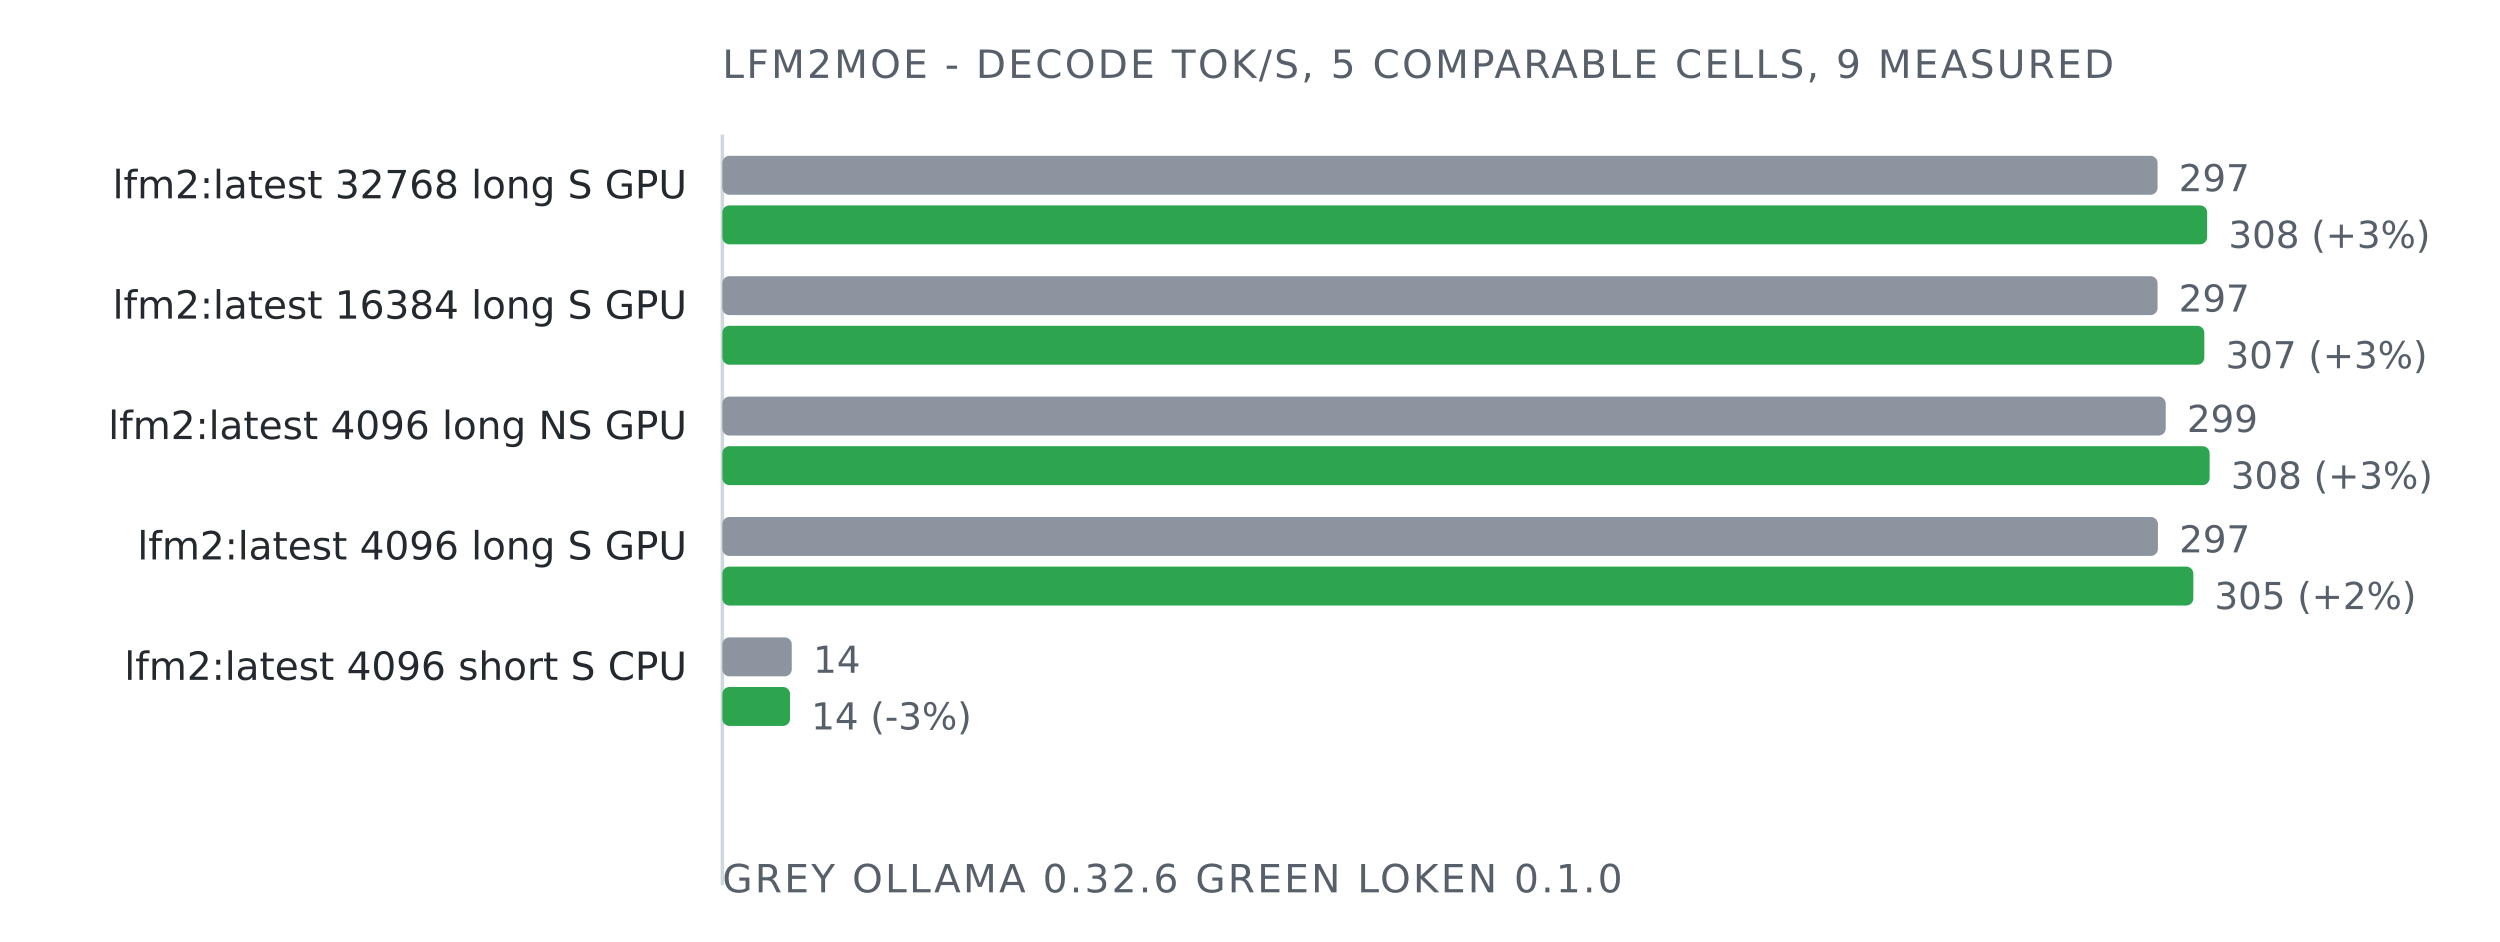
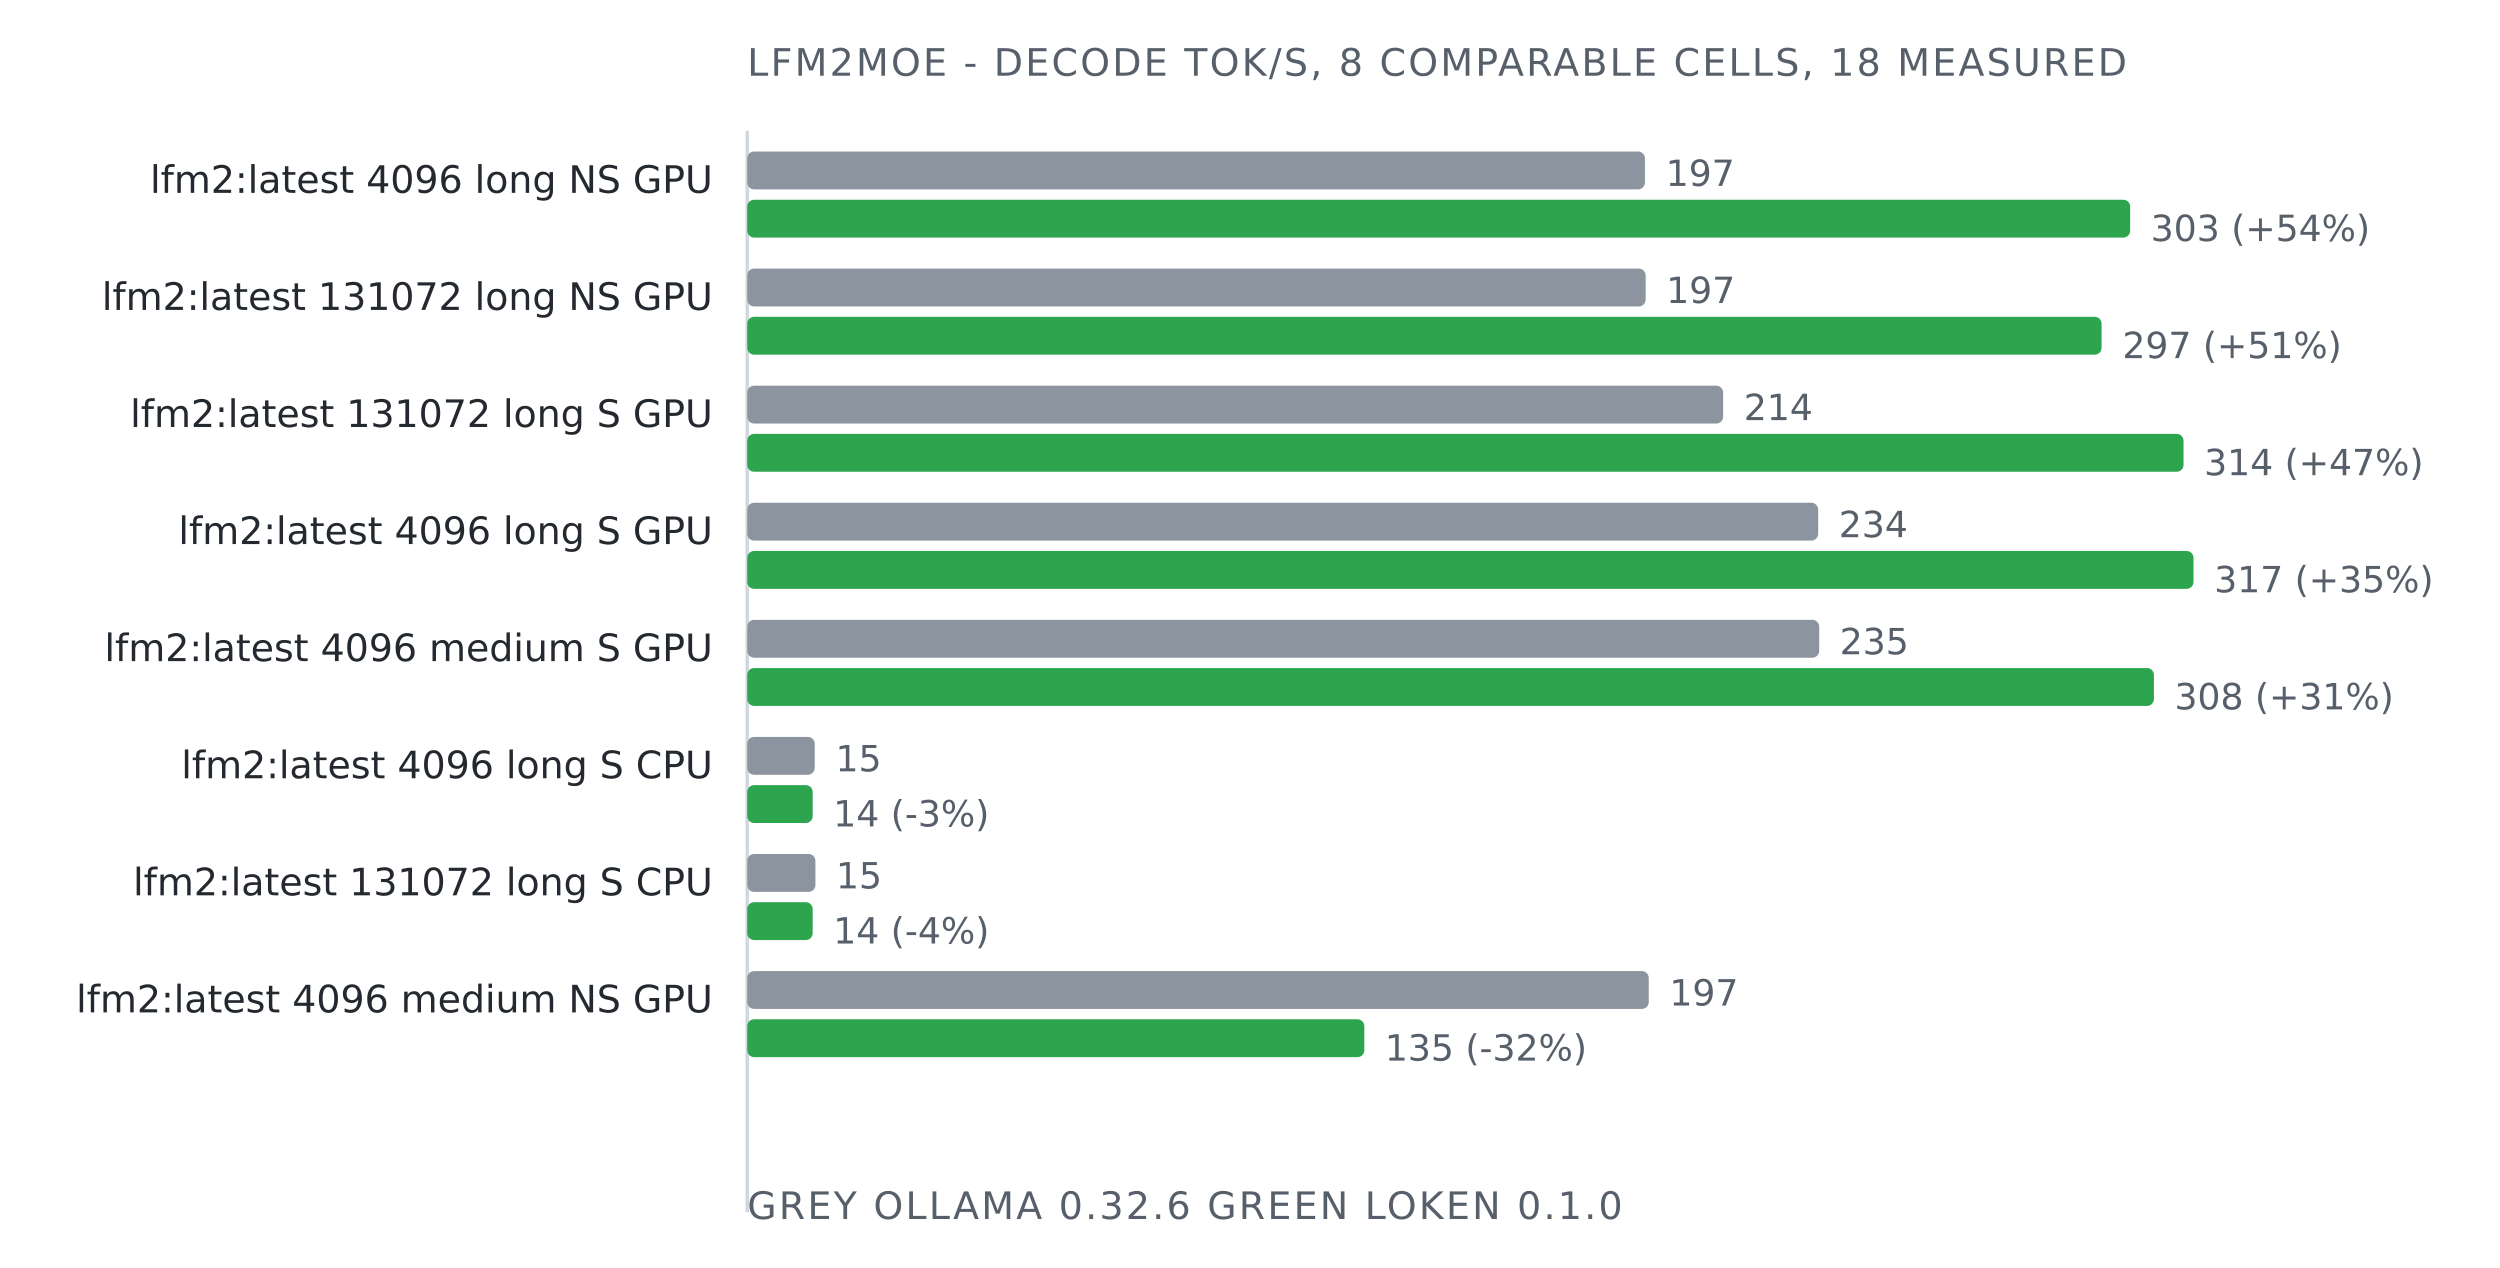
- <svg xmlns="http://www.w3.org/2000/svg" width="706" height="266" viewBox="0 0 706 266" font-family="DejaVu Sans, Liberation Sans, Helvetica, Arial, sans-serif">
+ <svg xmlns="http://www.w3.org/2000/svg" width="726" height="368" viewBox="0 0 726 368" font-family="DejaVu Sans, Liberation Sans, Helvetica, Arial, sans-serif">
  <style>.t{fill:#57606a;font-size:10.5px}.m{fill:#24292f;font-size:11px}.h{fill:#57606a;font-size:11px;letter-spacing:.06em}.o{fill:#8c959f}.l{fill:#2da44e}.ax{stroke:#d0d7de;stroke-width:1}@media (prefers-color-scheme:dark){.t,.h{fill:#8b949e}.m{fill:#e6edf3}.o{fill:#6e7681}.l{fill:#3fb950}.ax{stroke:#30363d}}</style>
-   <text class="h" x="204" y="22">LFM2MOE - DECODE TOK/S, 5 COMPARABLE CELLS, 9 MEASURED</text>
-   <line class="ax" x1="204" y1="38" x2="204" y2="250" />
-   <text class="m" x="194" y="56" text-anchor="end">lfm2:latest 32768 long S GPU</text>
-   <rect class="o" x="204" y="44" width="405.3" height="11" rx="2" />
-   <rect class="l" x="204" y="58" width="419.3" height="11" rx="2" />
-   <text class="t" x="615.278" y="54">297</text>
-   <text class="t" x="629.318" y="70">308  (+3%)</text>
-   <text class="m" x="194" y="90" text-anchor="end">lfm2:latest 16384 long S GPU</text>
-   <rect class="o" x="204" y="78" width="405.3" height="11" rx="2" />
-   <rect class="l" x="204" y="92" width="418.5" height="11" rx="2" />
-   <text class="t" x="615.278" y="88">297</text>
-   <text class="t" x="628.5" y="104">307  (+3%)</text>
-   <text class="m" x="194" y="124" text-anchor="end">lfm2:latest 4096 long NS GPU</text>
-   <rect class="o" x="204" y="112" width="407.6" height="11" rx="2" />
-   <rect class="l" x="204" y="126" width="420.0" height="11" rx="2" />
-   <text class="t" x="617.595" y="122">299</text>
-   <text class="t" x="630.0" y="138">308  (+3%)</text>
-   <text class="m" x="194" y="158" text-anchor="end">lfm2:latest 4096 long S GPU</text>
-   <rect class="o" x="204" y="146" width="405.4" height="11" rx="2" />
-   <rect class="l" x="204" y="160" width="415.4" height="11" rx="2" />
-   <text class="t" x="615.414" y="156">297</text>
-   <text class="t" x="625.365" y="172">305  (+2%)</text>
-   <text class="m" x="194" y="192" text-anchor="end">lfm2:latest 4096 short S CPU</text>
-   <rect class="o" x="204" y="180" width="19.6" height="11" rx="2" />
-   <rect class="l" x="204" y="194" width="19.1" height="11" rx="2" />
-   <text class="t" x="229.63" y="190">14</text>
-   <text class="t" x="229.085" y="206">14  (-3%)</text>
-   <text class="h" x="204" y="252">GREY OLLAMA 0.32.6   GREEN LOKEN 0.1.0</text>
+   <text class="h" x="217" y="22">LFM2MOE - DECODE TOK/S, 8 COMPARABLE CELLS, 18 MEASURED</text>
+   <line class="ax" x1="217" y1="38" x2="217" y2="352" />
+   <text class="m" x="207" y="56" text-anchor="end">lfm2:latest 4096 long NS GPU</text>
+   <rect class="o" x="217" y="44" width="260.7" height="11" rx="2" />
+   <rect class="l" x="217" y="58" width="401.6" height="11" rx="2" />
+   <text class="t" x="483.726" y="54">197</text>
+   <text class="t" x="624.566" y="70">303  (+54%)</text>
+   <text class="m" x="207" y="90" text-anchor="end">lfm2:latest 131072 long NS GPU</text>
+   <rect class="o" x="217" y="78" width="260.9" height="11" rx="2" />
+   <rect class="l" x="217" y="92" width="393.3" height="11" rx="2" />
+   <text class="t" x="483.859" y="88">197</text>
+   <text class="t" x="616.344" y="104">297  (+51%)</text>
+   <text class="m" x="207" y="124" text-anchor="end">lfm2:latest 131072 long S GPU</text>
+   <rect class="o" x="217" y="112" width="283.4" height="11" rx="2" />
+   <rect class="l" x="217" y="126" width="417.1" height="11" rx="2" />
+   <text class="t" x="506.404" y="122">214</text>
+   <text class="t" x="640.082" y="138">314  (+47%)</text>
+   <text class="m" x="207" y="158" text-anchor="end">lfm2:latest 4096 long S GPU</text>
+   <rect class="o" x="217" y="146" width="311.0" height="11" rx="2" />
+   <rect class="l" x="217" y="160" width="420.0" height="11" rx="2" />
+   <text class="t" x="533.988" y="156">234</text>
+   <text class="t" x="643.0" y="172">317  (+35%)</text>
+   <text class="m" x="207" y="192" text-anchor="end">lfm2:latest 4096 medium S GPU</text>
+   <rect class="o" x="217" y="180" width="311.3" height="11" rx="2" />
+   <rect class="l" x="217" y="194" width="408.5" height="11" rx="2" />
+   <text class="t" x="534.254" y="190">235</text>
+   <text class="t" x="631.462" y="206">308  (+31%)</text>
+   <text class="m" x="207" y="226" text-anchor="end">lfm2:latest 4096 long S CPU</text>
+   <rect class="o" x="217" y="214" width="19.6" height="11" rx="2" />
+   <rect class="l" x="217" y="228" width="19.0" height="11" rx="2" />
+   <text class="t" x="242.627" y="224">15</text>
+   <text class="t" x="241.964" y="240">14  (-3%)</text>
+   <text class="m" x="207" y="260" text-anchor="end">lfm2:latest 131072 long S CPU</text>
+   <rect class="o" x="217" y="248" width="19.8" height="11" rx="2" />
+   <rect class="l" x="217" y="262" width="19.0" height="11" rx="2" />
+   <text class="t" x="242.76" y="258">15</text>
+   <text class="t" x="241.964" y="274">14  (-4%)</text>
+   <text class="m" x="207" y="294" text-anchor="end">lfm2:latest 4096 medium NS GPU</text>
+   <rect class="o" x="217" y="282" width="261.8" height="11" rx="2" />
+   <rect class="l" x="217" y="296" width="179.2" height="11" rx="2" />
+   <text class="t" x="484.787" y="292">197</text>
+   <text class="t" x="402.166" y="308">135  (-32%)</text>
+   <text class="h" x="217" y="354">GREY OLLAMA 0.32.6   GREEN LOKEN 0.1.0</text>
</svg>
